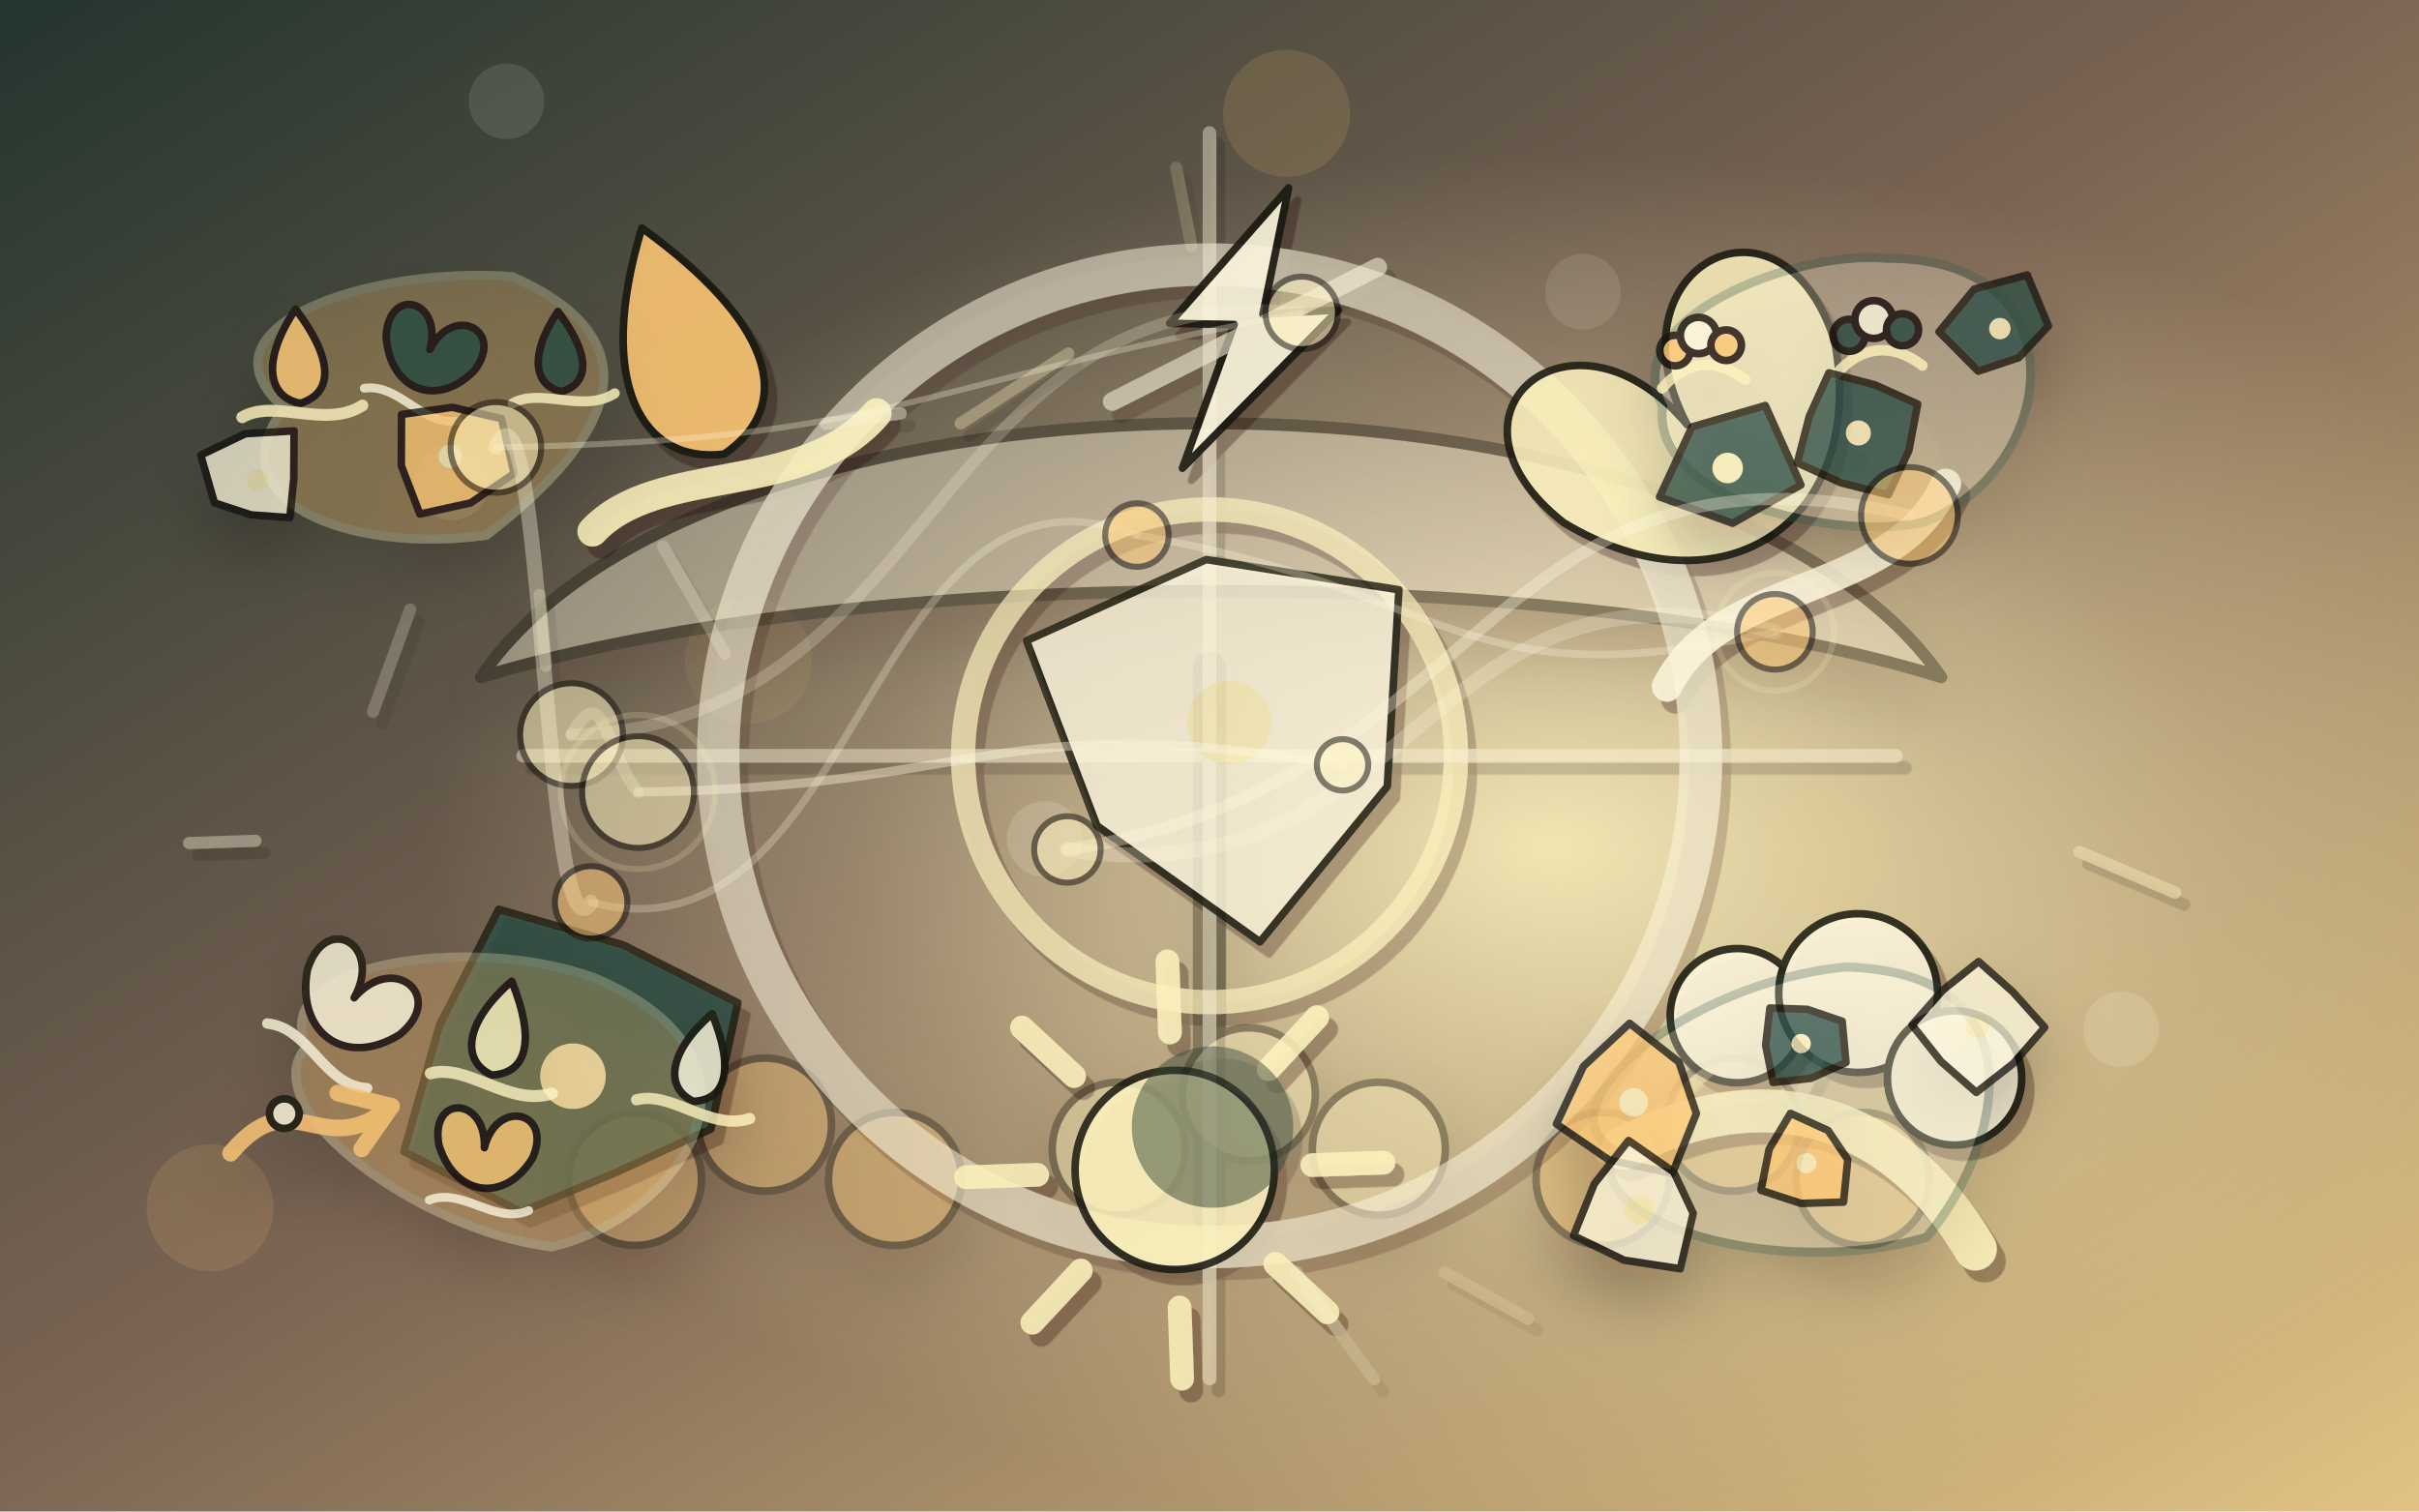
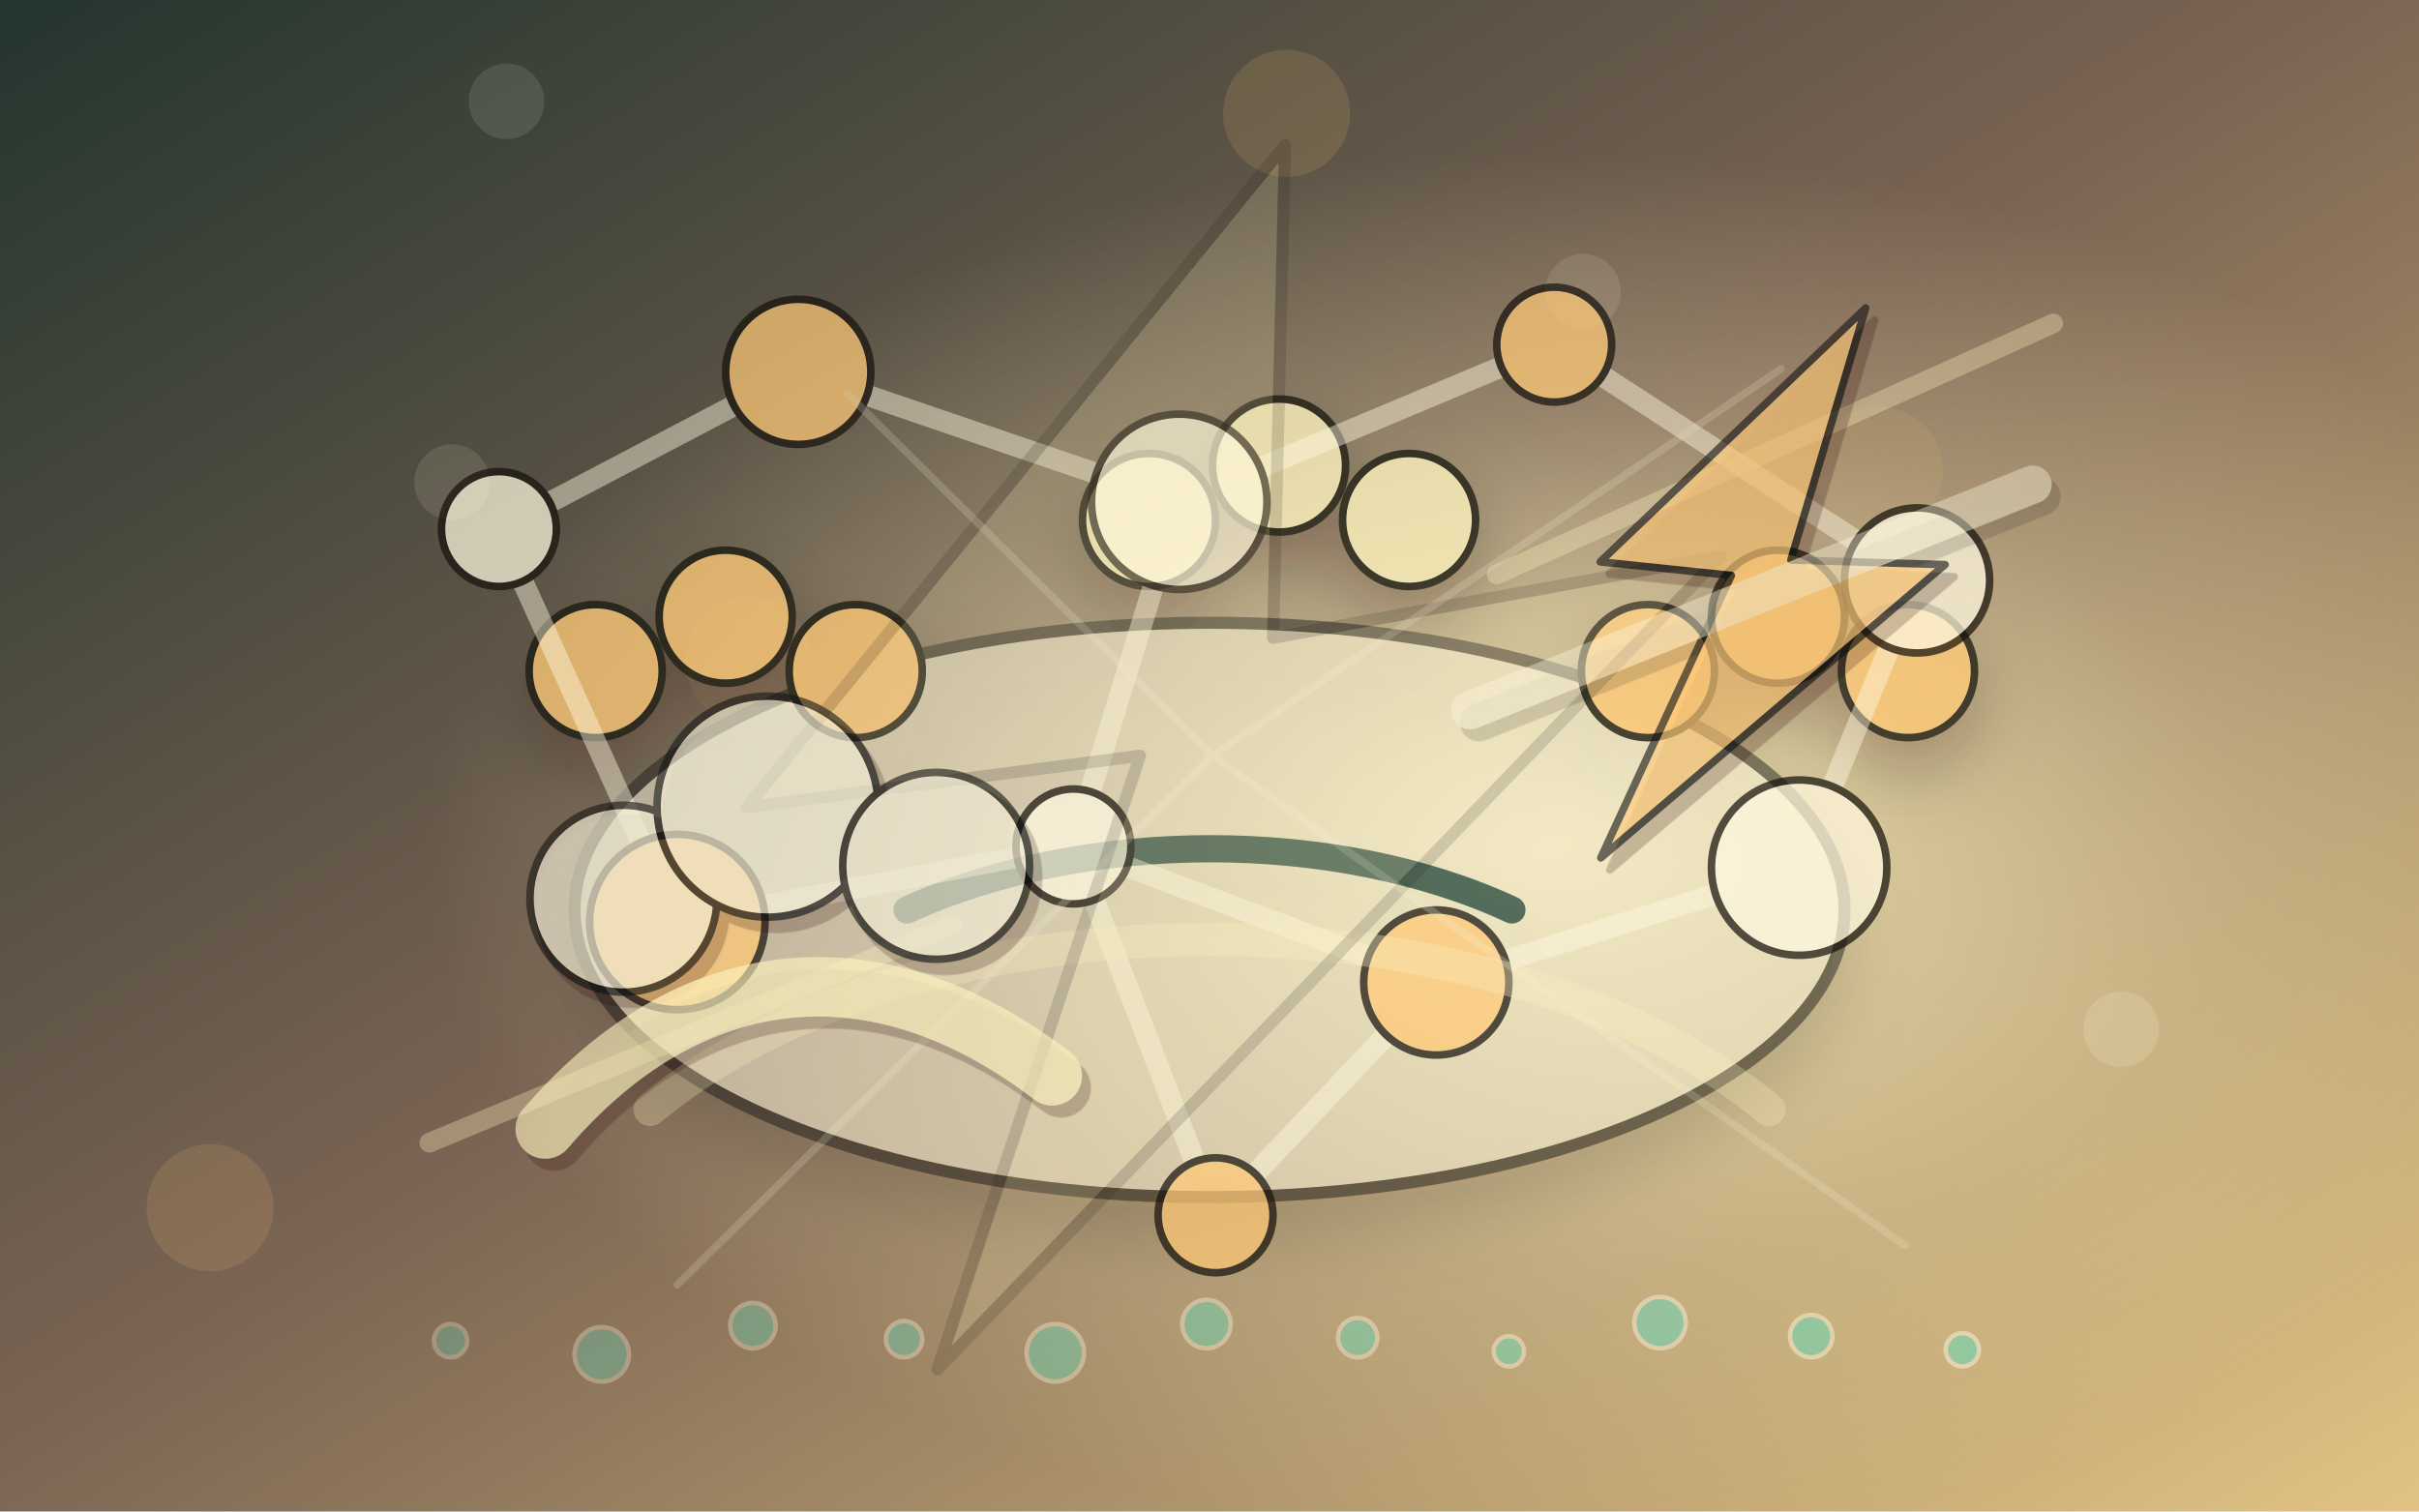
<svg xmlns="http://www.w3.org/2000/svg" width="1600" height="1000" viewBox="0 0 1600 1000" role="img" aria-labelledby="title desc">
  <defs>
    <linearGradient id="posterBg" x1="0" y1="0" x2="1" y2="1">
      <stop offset="0%" stop-color="#23352e" />
      <stop offset="48%" stop-color="#7b6453" />
      <stop offset="100%" stop-color="#e1c483" />
    </linearGradient>
    <radialGradient id="warmGlow" cx="64%" cy="56%" r="46%">
      <stop offset="0%" stop-color="#fff4bf" stop-opacity=".88" />
      <stop offset="62%" stop-color="#fff4bf" stop-opacity=".24" />
      <stop offset="100%" stop-color="#fff4bf" stop-opacity="0" />
    </radialGradient>
    <filter id="posterShadow" x="-20%" y="-20%" width="140%" height="150%">
      <feDropShadow dx="0" dy="22" stdDeviation="22" flood-color="#140d08" flood-opacity=".32" />
    </filter>
    <filter id="hardInk" x="-20%" y="-20%" width="140%" height="150%">
      <feDropShadow dx="6" dy="8" stdDeviation="0" flood-color="#12100c" flood-opacity=".34" />
    </filter>
    <style>
      .ink { stroke: #16120d; stroke-width: 8; stroke-linecap: round; stroke-linejoin: round; }
      .thin { stroke: #16120d; stroke-width: 5; stroke-linecap: round; stroke-linejoin: round; }
    </style>
  </defs>
  <rect width="1600" height="1000" fill="url(#posterBg)" />
  <rect width="1600" height="1000" fill="url(#warmGlow)" />
  <circle cx="1207" cy="563" r="42" fill="#ffc976" opacity="0.08" />
  <circle cx="299" cy="319" r="25" fill="#fff8df" opacity="0.11" />
  <circle cx="851" cy="75" r="42" fill="#ffc976" opacity="0.13" />
  <circle cx="1403" cy="681" r="25" fill="#fff8df" opacity="0.16" />
  <circle cx="495" cy="437" r="42" fill="#ffc976" opacity="0.08" />
  <circle cx="1047" cy="193" r="25" fill="#fff8df" opacity="0.11" />
  <circle cx="139" cy="799" r="42" fill="#ffc976" opacity="0.13" />
  <circle cx="691" cy="555" r="25" fill="#fff8df" opacity="0.16" />
  <circle cx="1243" cy="311" r="42" fill="#ffc976" opacity="0.08" />
  <circle cx="335" cy="67" r="25" fill="#fff8df" opacity="0.11" />
-   <g filter="url(#posterShadow)" opacity=".36">
-     <g id="poster-social-canopy">
-       <path d="M318 448 C470 224 1128 224 1284 448 C1040 372 570 372 318 448Z" fill="#fff8df" class="ink" />
-       <path d="M800 442 L800 804" stroke="#16120d" stroke-width="22" stroke-linecap="round" />
-       <circle cx="420" cy="780" r="44" fill="#ffc976" class="thin" />
-       <circle cx="506" cy="744" r="44" fill="#ffc976" class="thin" />
-       <circle cx="592" cy="780" r="44" fill="#ffc976" class="thin" />
-       <circle cx="740" cy="760" r="44" fill="#fff4bf" class="thin" />
-       <circle cx="826" cy="724" r="44" fill="#fff4bf" class="thin" />
-       <circle cx="912" cy="760" r="44" fill="#fff4bf" class="thin" />
-       <circle cx="1060" cy="780" r="44" fill="#ffc976" class="thin" />
-       <circle cx="1146" cy="744" r="44" fill="#ffc976" class="thin" />
-       <circle cx="1232" cy="780" r="44" fill="#ffc976" class="thin" />
+   <g id="semantic-scene" data-scene-group="C09_HUMAN_SOCIAL_SACRED" data-primary-category="human" filter="url(#posterShadow)" opacity=".76">
+     <g id="poster-social-table">
+       <ellipse cx="800" cy="602" rx="420" ry="190" fill="#fff8df" opacity=".62" class="ink" />
+       <circle cx="394" cy="444" r="44" fill="#ffc976" class="thin" />
+       <circle cx="480" cy="408" r="44" fill="#ffc976" class="thin" />
+       <circle cx="566" cy="444" r="44" fill="#ffc976" class="thin" />
+       <circle cx="760" cy="344" r="44" fill="#fff4bf" class="thin" />
+       <circle cx="846" cy="308" r="44" fill="#fff4bf" class="thin" />
+       <circle cx="932" cy="344" r="44" fill="#fff4bf" class="thin" />
+       <circle cx="1090" cy="444" r="44" fill="#ffc976" class="thin" />
+       <circle cx="1176" cy="408" r="44" fill="#ffc976" class="thin" />
+       <circle cx="1262" cy="444" r="44" fill="#ffc976" class="thin" />
+       <path d="M600 602 C718 548 884 548 1000 602" fill="none" stroke="#274c42" stroke-width="18" stroke-linecap="round" />
    </g>
  </g>
-   <g id="pair-signature-mural" filter="url(#hardInk)">
-     <g opacity=".98">
-       <circle cx="800" cy="500" r="325" fill="none" stroke="#fff8df" stroke-width="28" opacity=".52" />
-       <circle cx="800" cy="500" r="163" fill="none" stroke="#fff4bf" stroke-width="16" opacity=".66" />
-       <path d="M346 500 L1254 500 M800 88 L800 912" stroke="#fff8df" stroke-width="9" stroke-linecap="round" opacity=".42" />
-       <g transform="rotate(0.0 813.0 478.0)">
-         <g opacity=".78">
-           <polygon points="917.6,520.3 833.4,623.1 725.6,546.3 679.0,423.9 797.8,370.2 925.3,390.2" fill="#fff8df" class="thin" />
-           <circle cx="813.0" cy="478.0" r="27.7" fill="#fff4bf" />
-         </g>
-       </g>
-       <g transform="rotate(-20.0 457.0 240.0)">
-         <g opacity=".86">
-           <path d="M457.0 145.1 C392.7 230.8 403.4 292.0 457.0 304.3 C515.1 289.0 515.1 230.8 457.0 145.1Z" fill="#ffc976" class="thin" />
-           <path d="M357.6 322.6 C414.2 293.6 496.8 350.2 561.0 313.4" fill="none" stroke="#fff4bf" stroke-width="19.9" stroke-linecap="round" />
-         </g>
-       </g>
-       <g transform="rotate(-16.0 1135.0 302.0)">
-         <g transform="rotate(-18 1135.0 302.0)" opacity=".84">
-           <path d="M1027.0 282.0 C991.0 170.0 1119.0 158.0 1131.0 274.0 C1143.0 158.0 1275.0 170.0 1243.0 282.0 C1195.0 394.0 1079.0 394.0 1027.0 282.0Z" fill="#fff4bf" class="thin" />
-           <path d="M1023.0 410.0 C1095.0 370.0 1179.0 446.0 1251.0 402.0" fill="none" stroke="#fff8df" stroke-width="20.0" stroke-linecap="round" />
-         </g>
-       </g>
-       <g transform="rotate(-22.0 379.0 712.0)">
-         <g opacity=".78">
-           <polygon points="450.4,778.6 381.4,781.7 313.5,782.3 256.6,716.3 309.9,647.5 374.8,591.2 442.4,644.0 498.3,707.8" fill="#274c42" class="thin" />
-           <circle cx="379.0" cy="712.0" r="21.7" fill="#fff4bf" />
-         </g>
-       </g>
-       <g transform="rotate(16.0 1219.0 692.0)">
-         <g opacity=".86">
-           <path d="M1097.8 797.0 C1174.6 724.3 1263.4 724.3 1340.2 797.0" fill="none" stroke="#fff4bf" stroke-width="28.3" stroke-linecap="round" />
-           <circle cx="1146.3" cy="692.0" r="44.4" fill="#fff8df" class="thin" />
-           <circle cx="1219.0" cy="655.6" r="52.5" fill="#fff8df" class="thin" />
-           <circle cx="1295.8" cy="692.0" r="44.4" fill="#fff8df" class="thin" />
-         </g>
-       </g>
-       <g transform="rotate(-7.0 777.0 774.0)">
-         <g opacity=".84">
-           <path d="M867.7 781.9 L914.6 786.0" stroke="#fff4bf" stroke-width="15.7" stroke-linecap="round" />
-           <path d="M835.5 843.8 L865.8 879.8" stroke="#fff4bf" stroke-width="15.7" stroke-linecap="round" />
-           <path d="M769.1 864.7 L765.0 911.6" stroke="#fff4bf" stroke-width="15.7" stroke-linecap="round" />
-           <path d="M707.2 832.5 L671.2 862.8" stroke="#fff4bf" stroke-width="15.7" stroke-linecap="round" />
-           <path d="M686.3 766.1 L639.4 762.0" stroke="#fff4bf" stroke-width="15.7" stroke-linecap="round" />
-           <path d="M718.5 704.2 L688.2 668.2" stroke="#fff4bf" stroke-width="15.7" stroke-linecap="round" />
-           <path d="M784.9 683.3 L789.0 636.4" stroke="#fff4bf" stroke-width="15.7" stroke-linecap="round" />
-           <path d="M846.8 715.5 L882.8 685.2" stroke="#fff4bf" stroke-width="15.7" stroke-linecap="round" />
-           <circle cx="777.0" cy="774.0" r="65.9" fill="#fff4bf" class="thin" />
-           <circle cx="805.3" cy="748.9" r="53.4" fill="#23352e" opacity=".5" />
-         </g>
-       </g>
-       <g transform="rotate(-11.0 825.0 218.0)">
-         <g transform="rotate(18 825.0 218.0)" opacity=".88">
-           <path d="M840.7 121.7 L773.5 220.2 L816.0 215.8 L793.6 314.3 L883.2 197.8 L834.0 206.8Z" fill="#fff8df" class="thin" />
-           <path d="M742.1 276.2 L905.6 166.5" stroke="#fff8df" stroke-width="12.3" stroke-linecap="round" opacity=".62" />
-         </g>
-       </g>
-       <path d="M756.5 137.0 L809.5 137.0" stroke="#fff4bf" stroke-width="8" stroke-linecap="round" opacity="0.18" transform="rotate(79 783.0 137.0)" />
-       <path d="M223.0 437.0 L295.0 437.0" stroke="#fff8df" stroke-width="8" stroke-linecap="round" opacity="0.23" transform="rotate(110 259.0 437.0)" />
-       <path d="M1049.5 737.0 L1140.5 737.0" stroke="#fff4bf" stroke-width="8" stroke-linecap="round" opacity="0.28" transform="rotate(141 1095.0 737.0)" />
-       <path d="M546.0 277.0 L596.0 277.0" stroke="#fff8df" stroke-width="8" stroke-linecap="round" opacity="0.33" transform="rotate(172 571.0 277.0)" />
-       <path d="M1372.5 577.0 L1441.5 577.0" stroke="#fff4bf" stroke-width="8" stroke-linecap="round" opacity="0.38" transform="rotate(23 1407.0 577.0)" />
-       <path d="M839.0 877.0 L927.0 877.0" stroke="#fff8df" stroke-width="8" stroke-linecap="round" opacity="0.18" transform="rotate(54 883.0 877.0)" />
-       <path d="M335.5 417.0 L382.5 417.0" stroke="#fff4bf" stroke-width="8" stroke-linecap="round" opacity="0.23" transform="rotate(85 359.0 417.0)" />
-       <path d="M1162.0 717.0 L1228.0 717.0" stroke="#fff8df" stroke-width="8" stroke-linecap="round" opacity="0.28" transform="rotate(116 1195.0 717.0)" />
-       <path d="M628.5 257.0 L713.5 257.0" stroke="#fff4bf" stroke-width="8" stroke-linecap="round" opacity="0.33" transform="rotate(147 671.0 257.0)" />
-       <path d="M125.0 557.0 L169.0 557.0" stroke="#fff8df" stroke-width="8" stroke-linecap="round" opacity="0.38" transform="rotate(178 147.0 557.0)" />
-       <path d="M951.5 857.0 L1014.5 857.0" stroke="#fff4bf" stroke-width="8" stroke-linecap="round" opacity="0.18" transform="rotate(29 983.0 857.0)" />
-       <path d="M418.0 397.0 L500.0 397.0" stroke="#fff8df" stroke-width="8" stroke-linecap="round" opacity="0.23" transform="rotate(60 459.0 397.0)" />
-     </g>
+   <g id="semantic-atmosphere" opacity=".72">
+     <path d="M330 350 L528 246" stroke="#fff8df" stroke-width="14" stroke-linecap="round" opacity=".62" />
+     <path d="M528 246 L780 332" stroke="#fff8df" stroke-width="14" stroke-linecap="round" opacity=".62" />
+     <path d="M780 332 L1028 228" stroke="#fff8df" stroke-width="14" stroke-linecap="round" opacity=".62" />
+     <path d="M1028 228 L1268 384" stroke="#fff8df" stroke-width="14" stroke-linecap="round" opacity=".62" />
+     <path d="M330 350 L448 610" stroke="#fff8df" stroke-width="14" stroke-linecap="round" opacity=".62" />
+     <path d="M448 610 L710 560" stroke="#fff8df" stroke-width="14" stroke-linecap="round" opacity=".62" />
+     <path d="M710 560 L950 650" stroke="#fff8df" stroke-width="14" stroke-linecap="round" opacity=".62" />
+     <path d="M950 650 L1190 574" stroke="#fff8df" stroke-width="14" stroke-linecap="round" opacity=".62" />
+     <path d="M1190 574 L1268 384" stroke="#fff8df" stroke-width="14" stroke-linecap="round" opacity=".62" />
+     <path d="M710 560 L804 804" stroke="#fff8df" stroke-width="14" stroke-linecap="round" opacity=".62" />
+     <path d="M950 650 L804 804" stroke="#fff8df" stroke-width="14" stroke-linecap="round" opacity=".62" />
+     <path d="M780 332 L710 560" stroke="#fff8df" stroke-width="14" stroke-linecap="round" opacity=".62" />
+     <circle cx="330" cy="350" r="38" fill="#fff8df" class="thin" />
+     <circle cx="528" cy="246" r="48" fill="#ffc976" class="thin" />
+     <circle cx="780" cy="332" r="58" fill="#fff8df" class="thin" />
+     <circle cx="1028" cy="228" r="38" fill="#ffc976" class="thin" />
+     <circle cx="1268" cy="384" r="48" fill="#fff8df" class="thin" />
+     <circle cx="448" cy="610" r="58" fill="#ffc976" class="thin" />
+     <circle cx="710" cy="560" r="38" fill="#fff8df" class="thin" />
+     <circle cx="950" cy="650" r="48" fill="#ffc976" class="thin" />
+     <circle cx="1190" cy="574" r="58" fill="#fff8df" class="thin" />
+     <circle cx="804" cy="804" r="38" fill="#ffc976" class="thin" />
+     <path d="M430 734 C610 584 990 584 1170 734" fill="none" stroke="#fff4bf" stroke-width="22" stroke-linecap="round" opacity=".36" />
+     <path d="M850 96 L494 534 L754 500 L620 906 L1138 368 L842 422Z" fill="#fff4bf" opacity=".20" class="ink" />
+     <path d="M284 756 L630 612 M990 380 L1358 214" stroke="#fff4bf" stroke-width="13" stroke-linecap="round" opacity=".44" />
+     <path d="M802 500 L560 260 M802 500 L1178 244 M802 500 L1260 824 M802 500 L448 850" stroke="#fff8df" stroke-width="5" stroke-linecap="round" opacity=".24" />
  </g>
-   <g id="semantic-layer-icons" filter="url(#posterShadow)">
-     <g transform="rotate(-3.0 283.0 265.0)" opacity=".92">
-       <path d="M188.0 265.0 C128.0 208.0 249.0 174.0 343.0 186.0 C438.0 234.0 404.0 296.0 317.0 356.0 C223.0 364.0 138.0 322.0 188.0 265.0Z" fill="#ffc976" opacity=".28" stroke="#fff4bf" stroke-width="6" />
+   <g id="semantic-focal-cues" filter="url(#hardInk)">
+     <g transform="rotate(-6.0 513.0 584.0)" opacity=".70">
      <g opacity=".86">
-         <path d="M198.8 200.0 C173.6 233.6 177.8 257.6 198.8 262.4 C221.6 256.4 221.6 233.6 198.8 200.0Z" fill="#ffc976" class="thin" />
-         <path d="M159.8 269.6 C182.0 258.2 214.4 280.4 239.6 266.0" fill="none" stroke="#fff4bf" stroke-width="7.8" stroke-linecap="round" />
-       </g>
-       <g transform="rotate(24 283.9 239.2)" opacity=".84">
-         <path d="M252.6 233.4 C242.1 201.0 279.3 197.5 282.7 231.1 C286.2 197.5 324.5 201.0 315.2 233.4 C301.3 265.9 267.7 265.9 252.6 233.4Z" fill="#274c42" class="thin" />
-         <path d="M251.4 270.6 C272.3 259.0 296.7 281.0 317.5 268.2" fill="none" stroke="#fff8df" stroke-width="5.8" stroke-linecap="round" />
-       </g>
-       <g opacity=".86">
-         <path d="M372.0 210.6 C350.6 239.2 354.1 259.6 372.0 263.7 C391.4 258.6 391.4 239.2 372.0 210.6Z" fill="#274c42" class="thin" />
-         <path d="M338.9 269.8 C357.7 260.1 385.3 279.0 406.7 266.7" fill="none" stroke="#fff4bf" stroke-width="6.6" stroke-linecap="round" />
-       </g>
-       <g opacity=".78">
-         <polygon points="191.7,312.1 187.8,337.6 162.2,334.4 138.5,325.2 131.1,293.2 161.3,280.6 193.6,280.4" fill="#fff8df" class="thin" />
-         <circle cx="167.8" cy="311.7" r="7.3" fill="#fff4bf" />
-       </g>
-       <g opacity=".78">
-         <polygon points="337.4,316.2 307.7,334.1 273.8,339.7 263.2,307.1 265.1,273.3 298.8,270.3 331.0,279.5" fill="#ffc976" class="thin" />
-         <circle cx="295.9" cy="302.7" r="7.8" fill="#fff4bf" />
+         <path d="M344.4 730.1 C451.2 629.0 574.8 629.0 681.6 730.1" fill="none" stroke="#fff4bf" stroke-width="39.3" stroke-linecap="round" />
+         <circle cx="411.8" cy="584.0" r="61.8" fill="#fff8df" class="thin" />
+         <circle cx="513.0" cy="533.4" r="73.1" fill="#fff8df" class="thin" />
+         <circle cx="619.8" cy="584.0" r="61.8" fill="#fff8df" class="thin" />
      </g>
    </g>
-     <g transform="rotate(-6.0 1231.0 255.0)" opacity=".92">
-       <path d="M1099.0 255.0 C1074.0 194.0 1198.0 161.0 1256.0 173.0 C1388.0 186.0 1355.0 324.0 1264.0 349.0 C1206.0 357.0 1084.0 316.0 1099.0 255.0Z" fill="#fff8df" opacity=".28" stroke="#274c42" stroke-width="6" />
-       <g opacity=".86">
-         <path d="M1099.9 243.1 C1117.4 226.5 1137.6 226.5 1155.1 243.1" fill="none" stroke="#fff4bf" stroke-width="7.0" stroke-linecap="round" />
-         <circle cx="1111.0" cy="219.2" r="10.1" fill="#ffc976" class="thin" />
-         <circle cx="1127.5" cy="210.9" r="12.0" fill="#fff8df" class="thin" />
-         <circle cx="1145.0" cy="219.2" r="10.1" fill="#ffc976" class="thin" />
-       </g>
-       <g opacity=".86">
-         <path d="M1215.1 246.1 C1233.3 228.8 1254.4 228.8 1272.7 246.1" fill="none" stroke="#fff4bf" stroke-width="7.0" stroke-linecap="round" />
-         <circle cx="1226.6" cy="221.2" r="10.6" fill="#274c42" class="thin" />
-         <circle cx="1243.9" cy="212.5" r="12.5" fill="#fff8df" class="thin" />
-         <circle cx="1262.1" cy="221.2" r="10.6" fill="#274c42" class="thin" />
-       </g>
-       <g opacity=".78">
-         <polygon points="1358.3,228.8 1336.6,247.6 1309.0,253.7 1286.0,225.1 1312.1,199.4 1347.9,193.8" fill="#274c42" class="thin" />
-         <circle cx="1326.2" cy="227.2" r="7.1" fill="#fff4bf" />
-       </g>
-       <g opacity=".78">
-         <polygon points="1184.5,316.3 1136.9,336.8 1090.7,314.4 1116.9,270.6 1166.6,261.6" fill="#274c42" class="thin" />
-         <circle cx="1137.5" cy="300.1" r="10.1" fill="#fff4bf" />
-       </g>
-       <g opacity=".78">
-         <polygon points="1257.9,301.1 1241.4,328.8 1211.1,317.7 1183.7,301.5 1194.8,271.7 1210.7,244.5 1240.1,255.6 1266.9,271.2" fill="#274c42" class="thin" />
-         <circle cx="1225.9" cy="286.1" r="8.3" fill="#fff4bf" />
-       </g>
-     </g>
-     <g transform="rotate(12.0 338.0 721.0)" opacity=".92">
-       <path d="M200.0 721.0 C162.0 673.0 290.0 625.0 376.0 637.0 C514.0 663.0 466.0 779.0 386.0 817.0 C300.0 825.0 172.0 769.0 200.0 721.0Z" fill="#ffc976" opacity=".28" stroke="#fff4bf" stroke-width="6" />
-       <g transform="rotate(23 221.4 692.4)" opacity=".84">
-         <path d="M184.1 685.5 C171.7 646.9 215.8 642.8 220.0 682.8 C224.1 642.8 269.7 646.9 258.6 685.5 C242.1 724.2 202.0 724.2 184.1 685.5Z" fill="#fff8df" class="thin" />
-         <path d="M182.7 729.7 C207.6 715.9 236.5 742.1 261.4 726.9" fill="none" stroke="#fff8df" stroke-width="6.9" stroke-linecap="round" />
-       </g>
-       <g opacity=".86">
-         <path d="M323.5 650.6 C297.9 684.8 302.1 709.2 323.5 714.1 C346.7 708.0 346.7 684.8 323.5 650.6Z" fill="#fff4bf" class="thin" />
-         <path d="M283.8 721.4 C306.4 709.8 339.3 732.4 365.0 717.7" fill="none" stroke="#fff4bf" stroke-width="7.9" stroke-linecap="round" />
-       </g>
-       <g opacity=".86">
-         <path d="M457.6 644.1 C433.7 676.0 437.7 698.8 457.6 703.4 C479.3 697.7 479.3 676.0 457.6 644.1Z" fill="#fff8df" class="thin" />
-         <path d="M420.6 710.2 C441.6 699.4 472.4 720.5 496.4 706.8" fill="none" stroke="#fff4bf" stroke-width="7.4" stroke-linecap="round" />
-       </g>
-       <g opacity=".86">
-         <path d="M165.3 800.6 C195.8 743.2 225.1 795.7 262.9 748.1" fill="none" stroke="#ffc976" stroke-width="11.0" stroke-linecap="round" />
-         <path d="M262.9 748.1 L226.3 746.9 M262.9 748.1 L249.5 779.8" fill="none" stroke="#ffc976" stroke-width="11.0" stroke-linecap="round" />
-         <circle cx="194.6" cy="767.6" r="9.8" fill="#fff8df" class="thin" />
-       </g>
-       <g transform="rotate(-4 330.5 770.1)" opacity=".84">
-         <path d="M299.2 764.3 C288.7 731.8 325.8 728.3 329.3 762.0 C332.8 728.3 371.1 731.8 361.8 764.3 C347.9 796.8 314.2 796.8 299.2 764.3Z" fill="#ffc976" class="thin" />
-         <path d="M298.0 801.4 C318.9 789.8 343.2 811.8 364.1 799.1" fill="none" stroke="#fff8df" stroke-width="5.8" stroke-linecap="round" />
-       </g>
-     </g>
-     <g transform="rotate(-12.0 1196.0 734.0)" opacity=".92">
-       <path d="M1065.0 734.0 C1021.0 694.0 1137.0 635.0 1240.0 647.0 C1371.0 679.0 1312.0 789.0 1255.0 833.0 C1152.0 841.0 1031.0 774.0 1065.0 734.0Z" fill="#fff8df" opacity=".28" stroke="#274c42" stroke-width="6" />
-       <g opacity=".78">
-         <polygon points="1123.1,721.2 1099.3,756.8 1060.3,739.4 1031.1,708.8 1056.5,675.2 1092.3,653.7 1118.9,685.6" fill="#ffc976" class="thin" />
-         <circle cx="1084.0" cy="705.4" r="9.5" fill="#fff4bf" />
-       </g>
-       <g opacity=".78">
-         <polygon points="1226.9,708.8 1202.0,714.2 1177.0,711.7 1177.3,686.6 1185.2,663.1 1209.2,669.1 1230.1,681.6" fill="#274c42" class="thin" />
-         <circle cx="1200.5" cy="690.4" r="6.4" fill="#fff4bf" />
-       </g>
-       <g opacity=".78">
-         <polygon points="1360.3,713.4 1335.1,732.4 1307.1,746.1 1288.5,721.2 1274.8,693.6 1299.5,675.3 1326.6,661.7 1344.6,686.1" fill="#fff8df" class="thin" />
-         <circle cx="1317.0" cy="703.4" r="8.0" fill="#fff4bf" />
-       </g>
-       <g opacity=".78">
-         <polygon points="1107.3,785.4 1091.3,819.5 1056.1,806.2 1026.8,783.4 1047.4,752.7 1075.5,729.4 1100.4,756.0" fill="#fff8df" class="thin" />
-         <circle cx="1073.0" cy="775.5" r="9.8" fill="#fff4bf" />
-       </g>
-       <g opacity=".78">
-         <polygon points="1214.7,771.9 1206.1,798.8 1178.4,793.8 1154.3,779.8 1165.3,754.3 1184.0,734.1 1206.0,750.4" fill="#ffc976" class="thin" />
-         <circle cx="1187.5" cy="768.5" r="6.7" fill="#fff4bf" />
+     <g transform="rotate(0.0 1162.0 389.0)" opacity=".70">
+       <g transform="rotate(12 1162.0 389.0)" opacity=".88">
+         <path d="M1193.9 192.9 L1057.1 393.6 L1143.8 384.4 L1098.2 585.1 L1280.6 348.0 L1180.2 366.2Z" fill="#ffc976" class="thin" />
+         <path d="M993.3 507.6 L1326.2 284.1" stroke="#fff8df" stroke-width="25.1" stroke-linecap="round" opacity=".62" />
      </g>
    </g>
  </g>
-   <g id="root-constellation">
-     <path d="M1263.0 341.0 C984.5 276.0 984.5 521.0 706.0 562.0" fill="none" stroke="#fff8df" stroke-width="8" stroke-linecap="round" opacity="0.34" />
-     <path d="M706.0 562.0 C940.0 598.0 940.0 353.0 1174.0 418.0" fill="none" stroke="#fff8df" stroke-width="10" stroke-linecap="round" opacity="0.25" />
-     <path d="M1174.0 418.0 C963.0 465.0 963.0 390.0 752.0 354.0" fill="none" stroke="#fff8df" stroke-width="5" stroke-linecap="round" opacity="0.29" />
-     <path d="M752.0 354.0 C571.5 285.0 571.5 644.0 391.0 597.0" fill="none" stroke="#fff8df" stroke-width="5" stroke-linecap="round" opacity="0.26" />
-     <path d="M391.0 597.0 C359.5 646.0 359.5 227.0 328.0 296.0" fill="none" stroke="#fff8df" stroke-width="10" stroke-linecap="round" opacity="0.36" />
-     <path d="M328.0 296.0 C594.5 291.0 594.5 256.0 861.0 207.0" fill="none" stroke="#fff8df" stroke-width="4" stroke-linecap="round" opacity="0.30" />
-     <path d="M861.0 207.0 C619.5 180.0 619.5 481.0 378.0 486.0" fill="none" stroke="#fff8df" stroke-width="8" stroke-linecap="round" opacity="0.22" />
-     <path d="M378.0 486.0 C400.0 448.0 400.0 497.0 422.0 524.0" fill="none" stroke="#fff8df" stroke-width="8" stroke-linecap="round" opacity="0.25" />
-     <path d="M422.0 524.0 C655.0 521.0 655.0 468.0 888.0 506.0" fill="none" stroke="#fff8df" stroke-width="6" stroke-linecap="round" opacity="0.41" />
-     <circle cx="1263.0" cy="341.0" r="32" fill="#ffc976" opacity=".52" stroke="#16120d" stroke-width="4" />
-     <circle cx="706.0" cy="562.0" r="22" fill="#fff4bf" opacity=".52" stroke="#16120d" stroke-width="4" />
-     <circle cx="1174.0" cy="418.0" r="25" fill="#ffc976" opacity=".52" stroke="#16120d" stroke-width="4" />
-     <circle cx="1174.0" cy="418.0" r="39" fill="none" stroke="#fff4bf" stroke-width="4" opacity=".18" />
-     <circle cx="752.0" cy="354.0" r="21" fill="#ffc976" opacity=".52" stroke="#16120d" stroke-width="4" />
-     <circle cx="391.0" cy="597.0" r="24" fill="#ffc976" opacity=".52" stroke="#16120d" stroke-width="4" />
-     <circle cx="328.0" cy="296.0" r="30" fill="#fff4bf" opacity=".52" stroke="#16120d" stroke-width="4" />
-     <circle cx="861.0" cy="207.0" r="24" fill="#fff4bf" opacity=".52" stroke="#16120d" stroke-width="4" />
-     <circle cx="378.0" cy="486.0" r="34" fill="#fff4bf" opacity=".52" stroke="#16120d" stroke-width="4" />
-     <circle cx="422.0" cy="524.0" r="37" fill="#fff4bf" opacity=".52" stroke="#16120d" stroke-width="4" />
-     <circle cx="422.0" cy="524.0" r="51" fill="none" stroke="#fff4bf" stroke-width="4" opacity=".18" />
-     <circle cx="888.0" cy="506.0" r="17" fill="#fff4bf" opacity=".52" stroke="#16120d" stroke-width="4" />
+   <g id="semantic-depth-cue">
+     <circle cx="298.0" cy="887.0" r="11" fill="#57e0c3" opacity="0.28" stroke="#fff8df" stroke-width="3" />
+     <circle cx="398.0" cy="896.0" r="18" fill="#57e0c3" opacity="0.30" stroke="#fff8df" stroke-width="3" />
+     <circle cx="498.0" cy="877.0" r="15" fill="#57e0c3" opacity="0.32" stroke="#fff8df" stroke-width="3" />
+     <circle cx="598.0" cy="886.0" r="12" fill="#57e0c3" opacity="0.34" stroke="#fff8df" stroke-width="3" />
+     <circle cx="698.0" cy="895.0" r="19" fill="#57e0c3" opacity="0.36" stroke="#fff8df" stroke-width="3" />
+     <circle cx="798.0" cy="876.0" r="16" fill="#57e0c3" opacity="0.38" stroke="#fff8df" stroke-width="3" />
+     <circle cx="898.0" cy="885.0" r="13" fill="#57e0c3" opacity="0.40" stroke="#fff8df" stroke-width="3" />
+     <circle cx="998.0" cy="894.0" r="10" fill="#57e0c3" opacity="0.42" stroke="#fff8df" stroke-width="3" />
+     <circle cx="1098.0" cy="875.0" r="17" fill="#57e0c3" opacity="0.44" stroke="#fff8df" stroke-width="3" />
+     <circle cx="1198.0" cy="884.0" r="14" fill="#57e0c3" opacity="0.46" stroke="#fff8df" stroke-width="3" />
+     <circle cx="1298.0" cy="893.0" r="11" fill="#57e0c3" opacity="0.48" stroke="#fff8df" stroke-width="3" />
  </g>
</svg>
